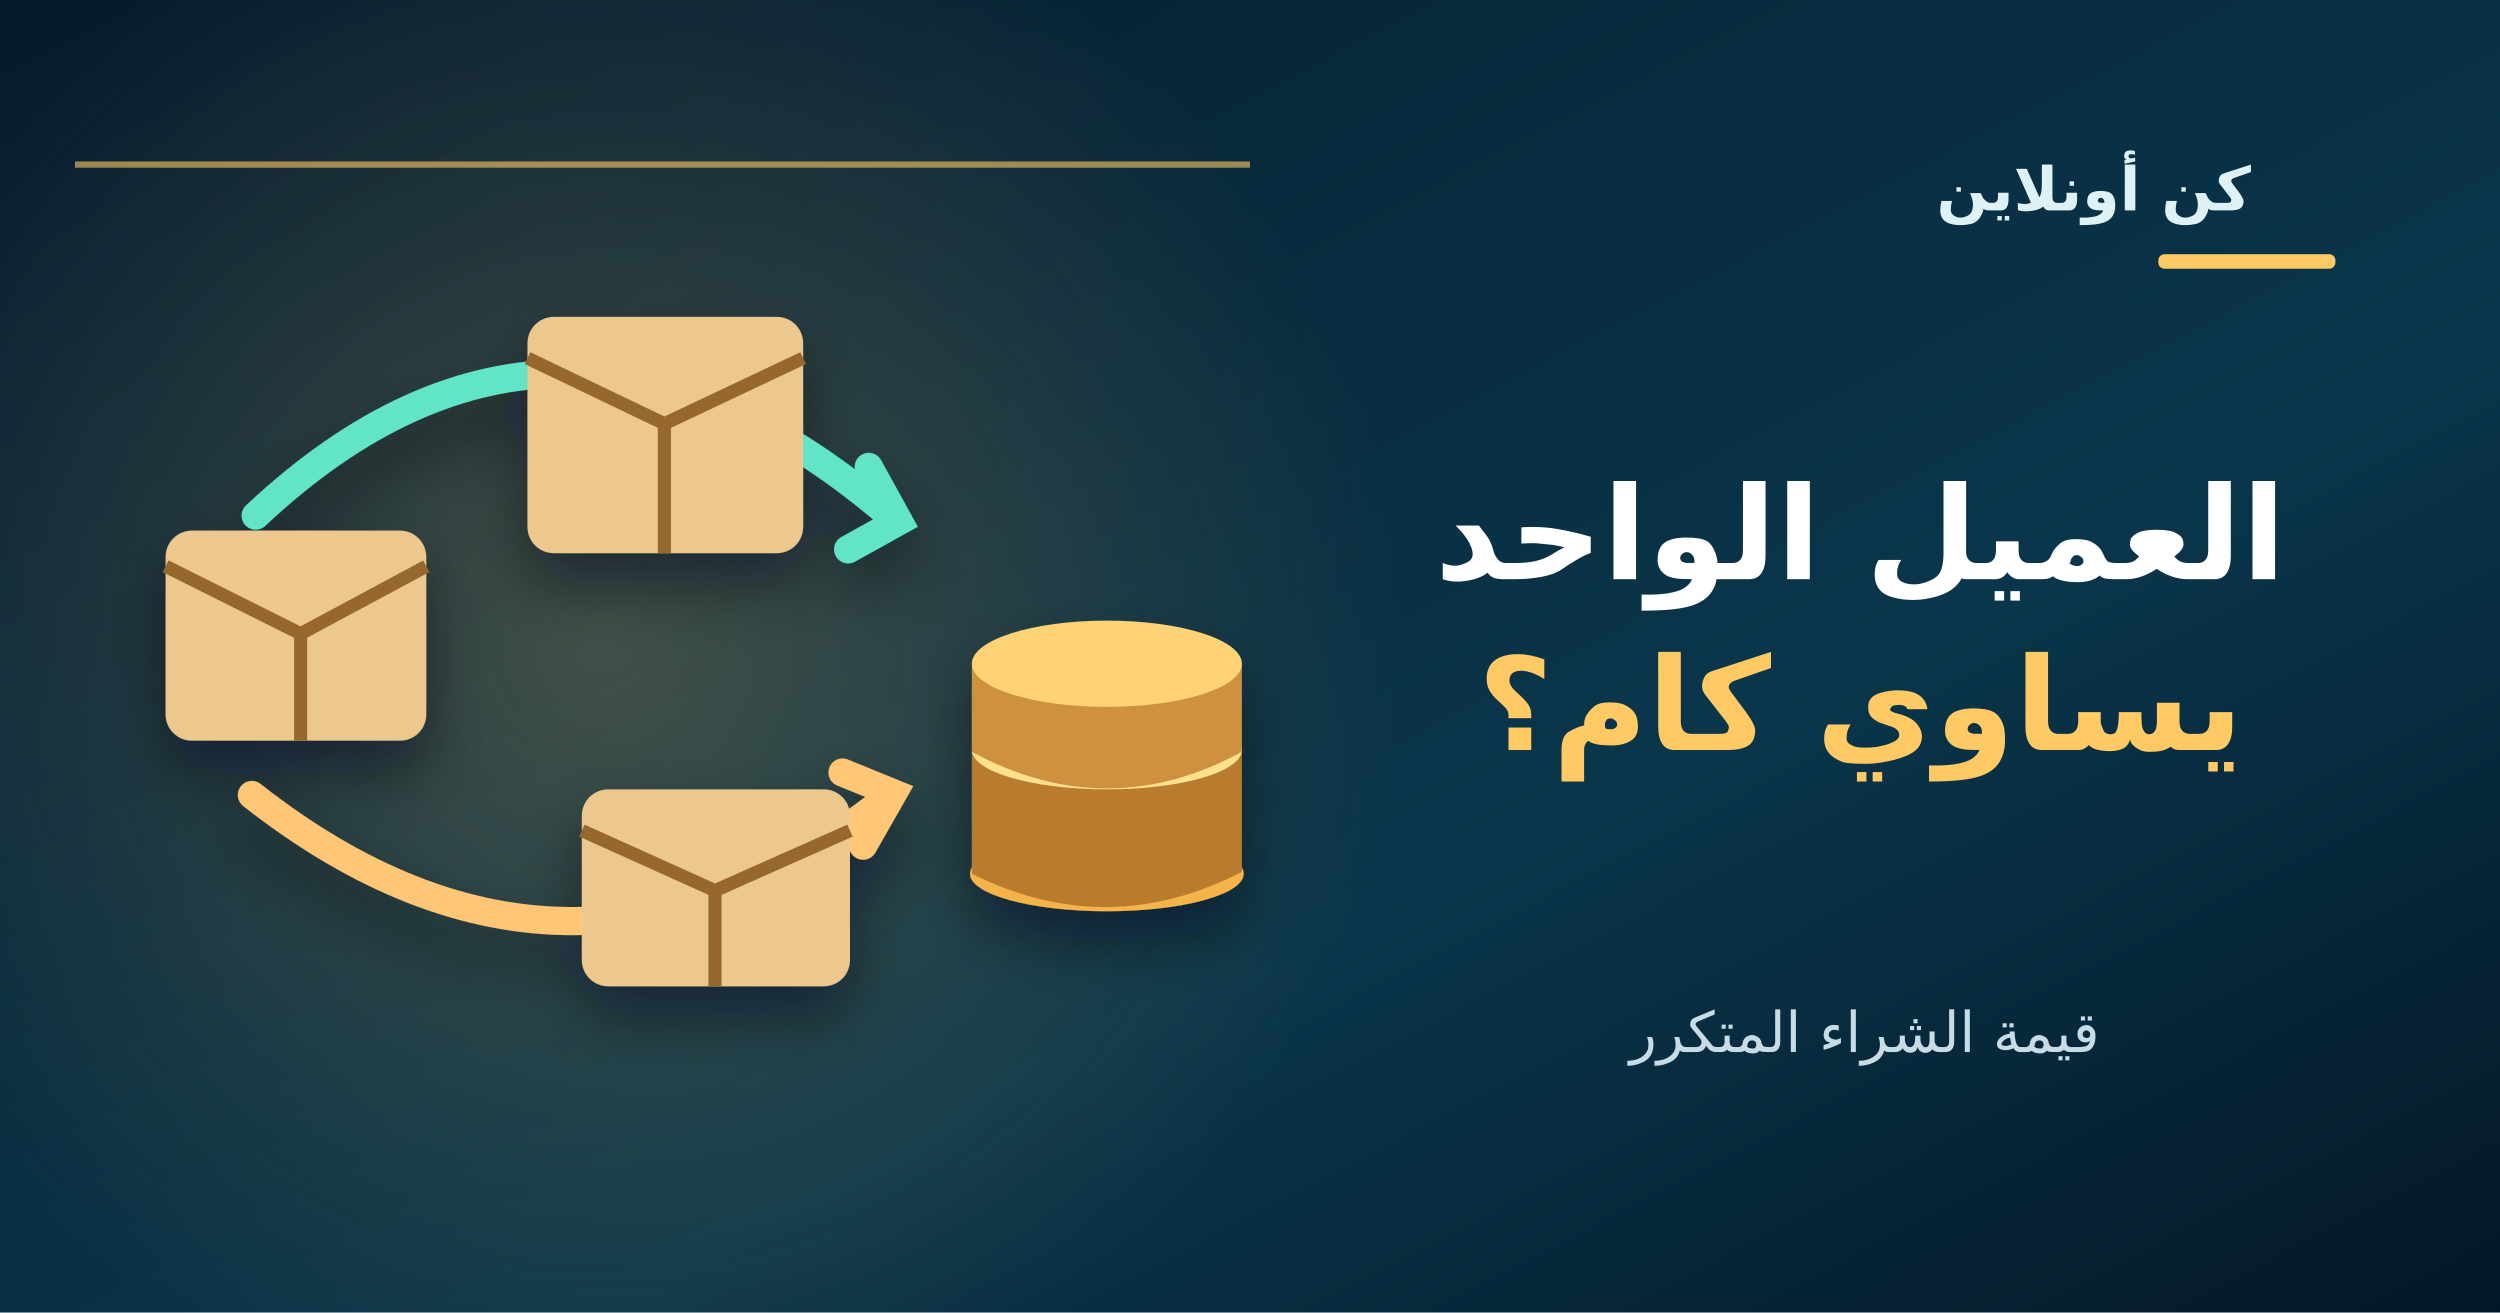
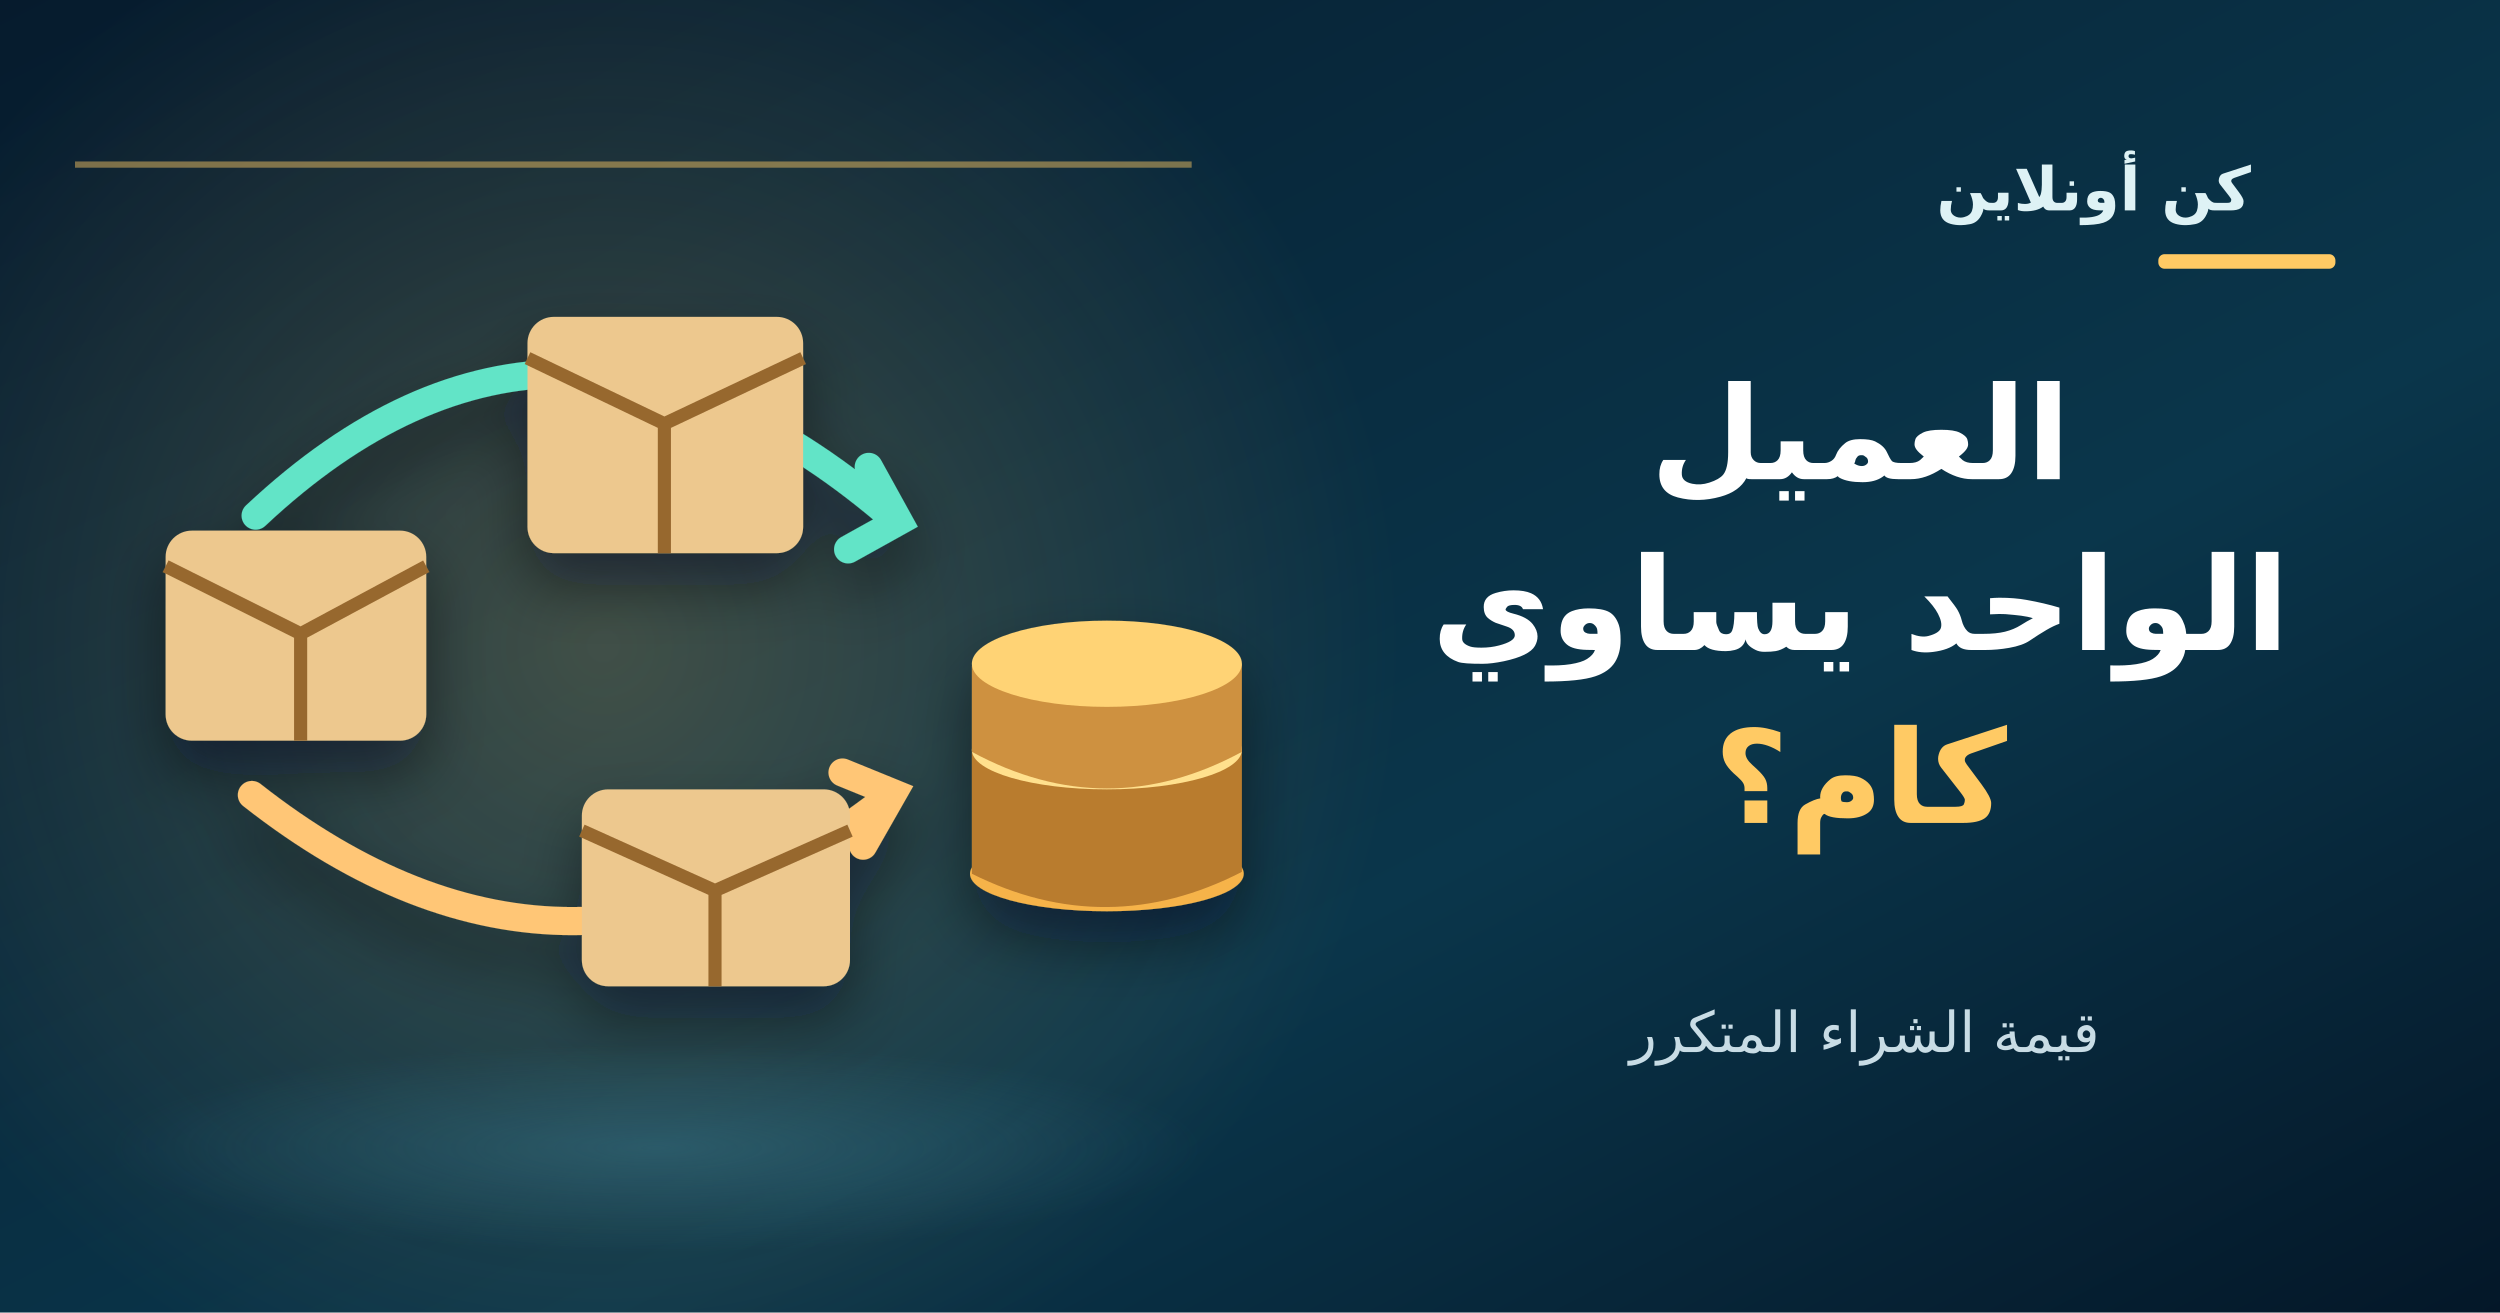
<svg xmlns="http://www.w3.org/2000/svg" width="1200" height="630" viewBox="0 0 1200 630" role="img" aria-labelledby="title desc">
  <defs>
    <linearGradient id="bg" x1="0" y1="0" x2="1" y2="1">
      <stop stop-color="#061b2d" />
      <stop offset=".62" stop-color="#0a364b" />
      <stop offset="1" stop-color="#041728" />
    </linearGradient>
    <radialGradient id="glow">
      <stop stop-color="#ffca64" stop-opacity=".23" />
      <stop offset="1" stop-color="#ffca64" stop-opacity="0" />
    </radialGradient>
    <linearGradient id="glass" x1="0" y1="0" x2="1" y2="1">
      <stop stop-color="#2b6675" />
      <stop offset="1" stop-color="#15384b" />
    </linearGradient>
    <filter id="drop" x="-30%" y="-30%" width="170%" height="170%">
      <feDropShadow dx="0" dy="17" stdDeviation="16" flood-color="#010e19" flood-opacity=".45" />
    </filter>
+     <clipPath id="artStage">
+       <rect x="15" y="105" width="614" height="440" rx="12" />
+     </clipPath>
+     <radialGradient id="floor">
+       <stop stop-color="#3a798d" stop-opacity=".45" />
+       <stop offset="1" stop-color="#3a798d" stop-opacity="0" />
+     </radialGradient>
  </defs>
  <rect width="1200" height="630" fill="url(#bg)" />
  <circle cx="290" cy="310" r="381" fill="url(#glow)" />
-   <path d="M36 79H600" stroke="#ffca64" stroke-width="3" opacity=".6" />
-   <g id="topic-art" filter="url(#drop)" transform="translate(-15 0) scale(.90)">
-     <g>
-       <path d="M153 275Q316 122 495 278M480 249L496 278L469 293" stroke="#62e4c7" stroke-width="15" fill="none" stroke-linecap="round" />
-       <path d="M151 424Q323 559 493 423M477 451L493 423L466 412" stroke="#ffc676" stroke-width="15" fill="none" stroke-linecap="round" />
-       <g fill="#edc88e">
-         <rect x="105" y="283" width="139" height="112" rx="14" />
-         <rect x="298" y="169" width="147" height="126" rx="14" />
-         <rect x="327" y="421" width="143" height="105" rx="14" />
+   <ellipse cx="315" cy="551" rx="260" ry="50" fill="url(#floor)" />
+   <path d="M36 79H572" stroke="#ffca64" stroke-width="3" opacity=".46" />
+   <g clip-path="url(#artStage)">
+     <g id="topic-art" filter="url(#drop)" transform="translate(-15 0) scale(.90)">
+       <g>
+         <path d="M153 275Q316 122 495 278M480 249L496 278L469 293" stroke="#62e4c7" stroke-width="15" fill="none" stroke-linecap="round" />
+         <path d="M151 424Q323 559 493 423M477 451L493 423L466 412" stroke="#ffc676" stroke-width="15" fill="none" stroke-linecap="round" />
+         <g fill="#edc88e">
+           <rect x="105" y="283" width="139" height="112" rx="14" />
+           <rect x="298" y="169" width="147" height="126" rx="14" />
+           <rect x="327" y="421" width="143" height="105" rx="14" />
+         </g>
+         <g stroke="#97682f" stroke-width="7" fill="none">
+           <path d="M105 302L177 338L244 302M177 338V395M298 191L371 226L445 191M371 226V295M327 443L398 475L470 443M398 475V526" />
+         </g>
+         <ellipse cx="607" cy="466" rx="73" ry="20" fill="#f6b34a" />
+         <path d="M535 401V466Q607 502 679 465V400Z" fill="#b97b2e" />
+         <ellipse cx="607" cy="400" rx="72" ry="21" fill="#ffe08d" />
+         <path d="M535 355V401Q607 440 679 401V354Z" fill="#ce9140" />
+         <ellipse cx="607" cy="354" rx="72" ry="23" fill="#ffd375" />
      </g>
-       <g stroke="#97682f" stroke-width="7" fill="none">
-         <path d="M105 302L177 338L244 302M177 338V395M298 191L371 226L445 191M371 226V295M327 443L398 475L470 443M398 475V526" />
-       </g>
-       <ellipse cx="607" cy="466" rx="73" ry="20" fill="#f6b34a" />
-       <path d="M535 401V466Q607 502 679 465V400Z" fill="#b97b2e" />
-       <ellipse cx="607" cy="400" rx="72" ry="21" fill="#ffe08d" />
-       <path d="M535 355V401Q607 440 679 401V354Z" fill="#ce9140" />
-       <ellipse cx="607" cy="354" rx="72" ry="23" fill="#ffd375" />
    </g>
  </g>
  <text x="1005" y="101" direction="rtl" text-anchor="middle" font-family="Cairo,Tajawal,Segoe UI,Arial,sans-serif" font-size="29" font-weight="700" fill="#def2f5">كن أونلاين</text>
  <rect x="1036" y="122" width="85" height="7" rx="3" fill="#ffca64" />
  <g id="hook">
-     <text x="893" y="278" direction="rtl" unicode-bidi="plaintext" text-anchor="middle" font-family="Cairo,Tajawal,Segoe UI,Arial,sans-serif" font-size="62" font-weight="900" fill="#ffffff">العميل الواحد</text>
-     <text x="893" y="360" direction="rtl" unicode-bidi="plaintext" text-anchor="middle" font-family="Cairo,Tajawal,Segoe UI,Arial,sans-serif" font-size="62" font-weight="900" fill="#ffca64">يساوي كام؟</text>
+     <text x="893" y="230" direction="rtl" unicode-bidi="plaintext" text-anchor="middle" font-family="Cairo,Tajawal,Segoe UI,Arial,sans-serif" font-size="62" font-weight="900" fill="#ffffff">العميل</text>
+     <text x="893" y="312" direction="rtl" unicode-bidi="plaintext" text-anchor="middle" font-family="Cairo,Tajawal,Segoe UI,Arial,sans-serif" font-size="62" font-weight="900" fill="#ffffff">الواحد يساوي</text>
+     <text x="893" y="395" direction="rtl" unicode-bidi="plaintext" text-anchor="middle" font-family="Cairo,Tajawal,Segoe UI,Arial,sans-serif" font-size="62" font-weight="900" fill="#ffca64">كام؟</text>
  </g>
  <text x="895" y="505" direction="rtl" text-anchor="middle" font-family="Cairo,Tajawal,Segoe UI,Arial,sans-serif" font-size="27" fill="#c8dce5">قيمة الشراء المتكرر</text>
</svg>
